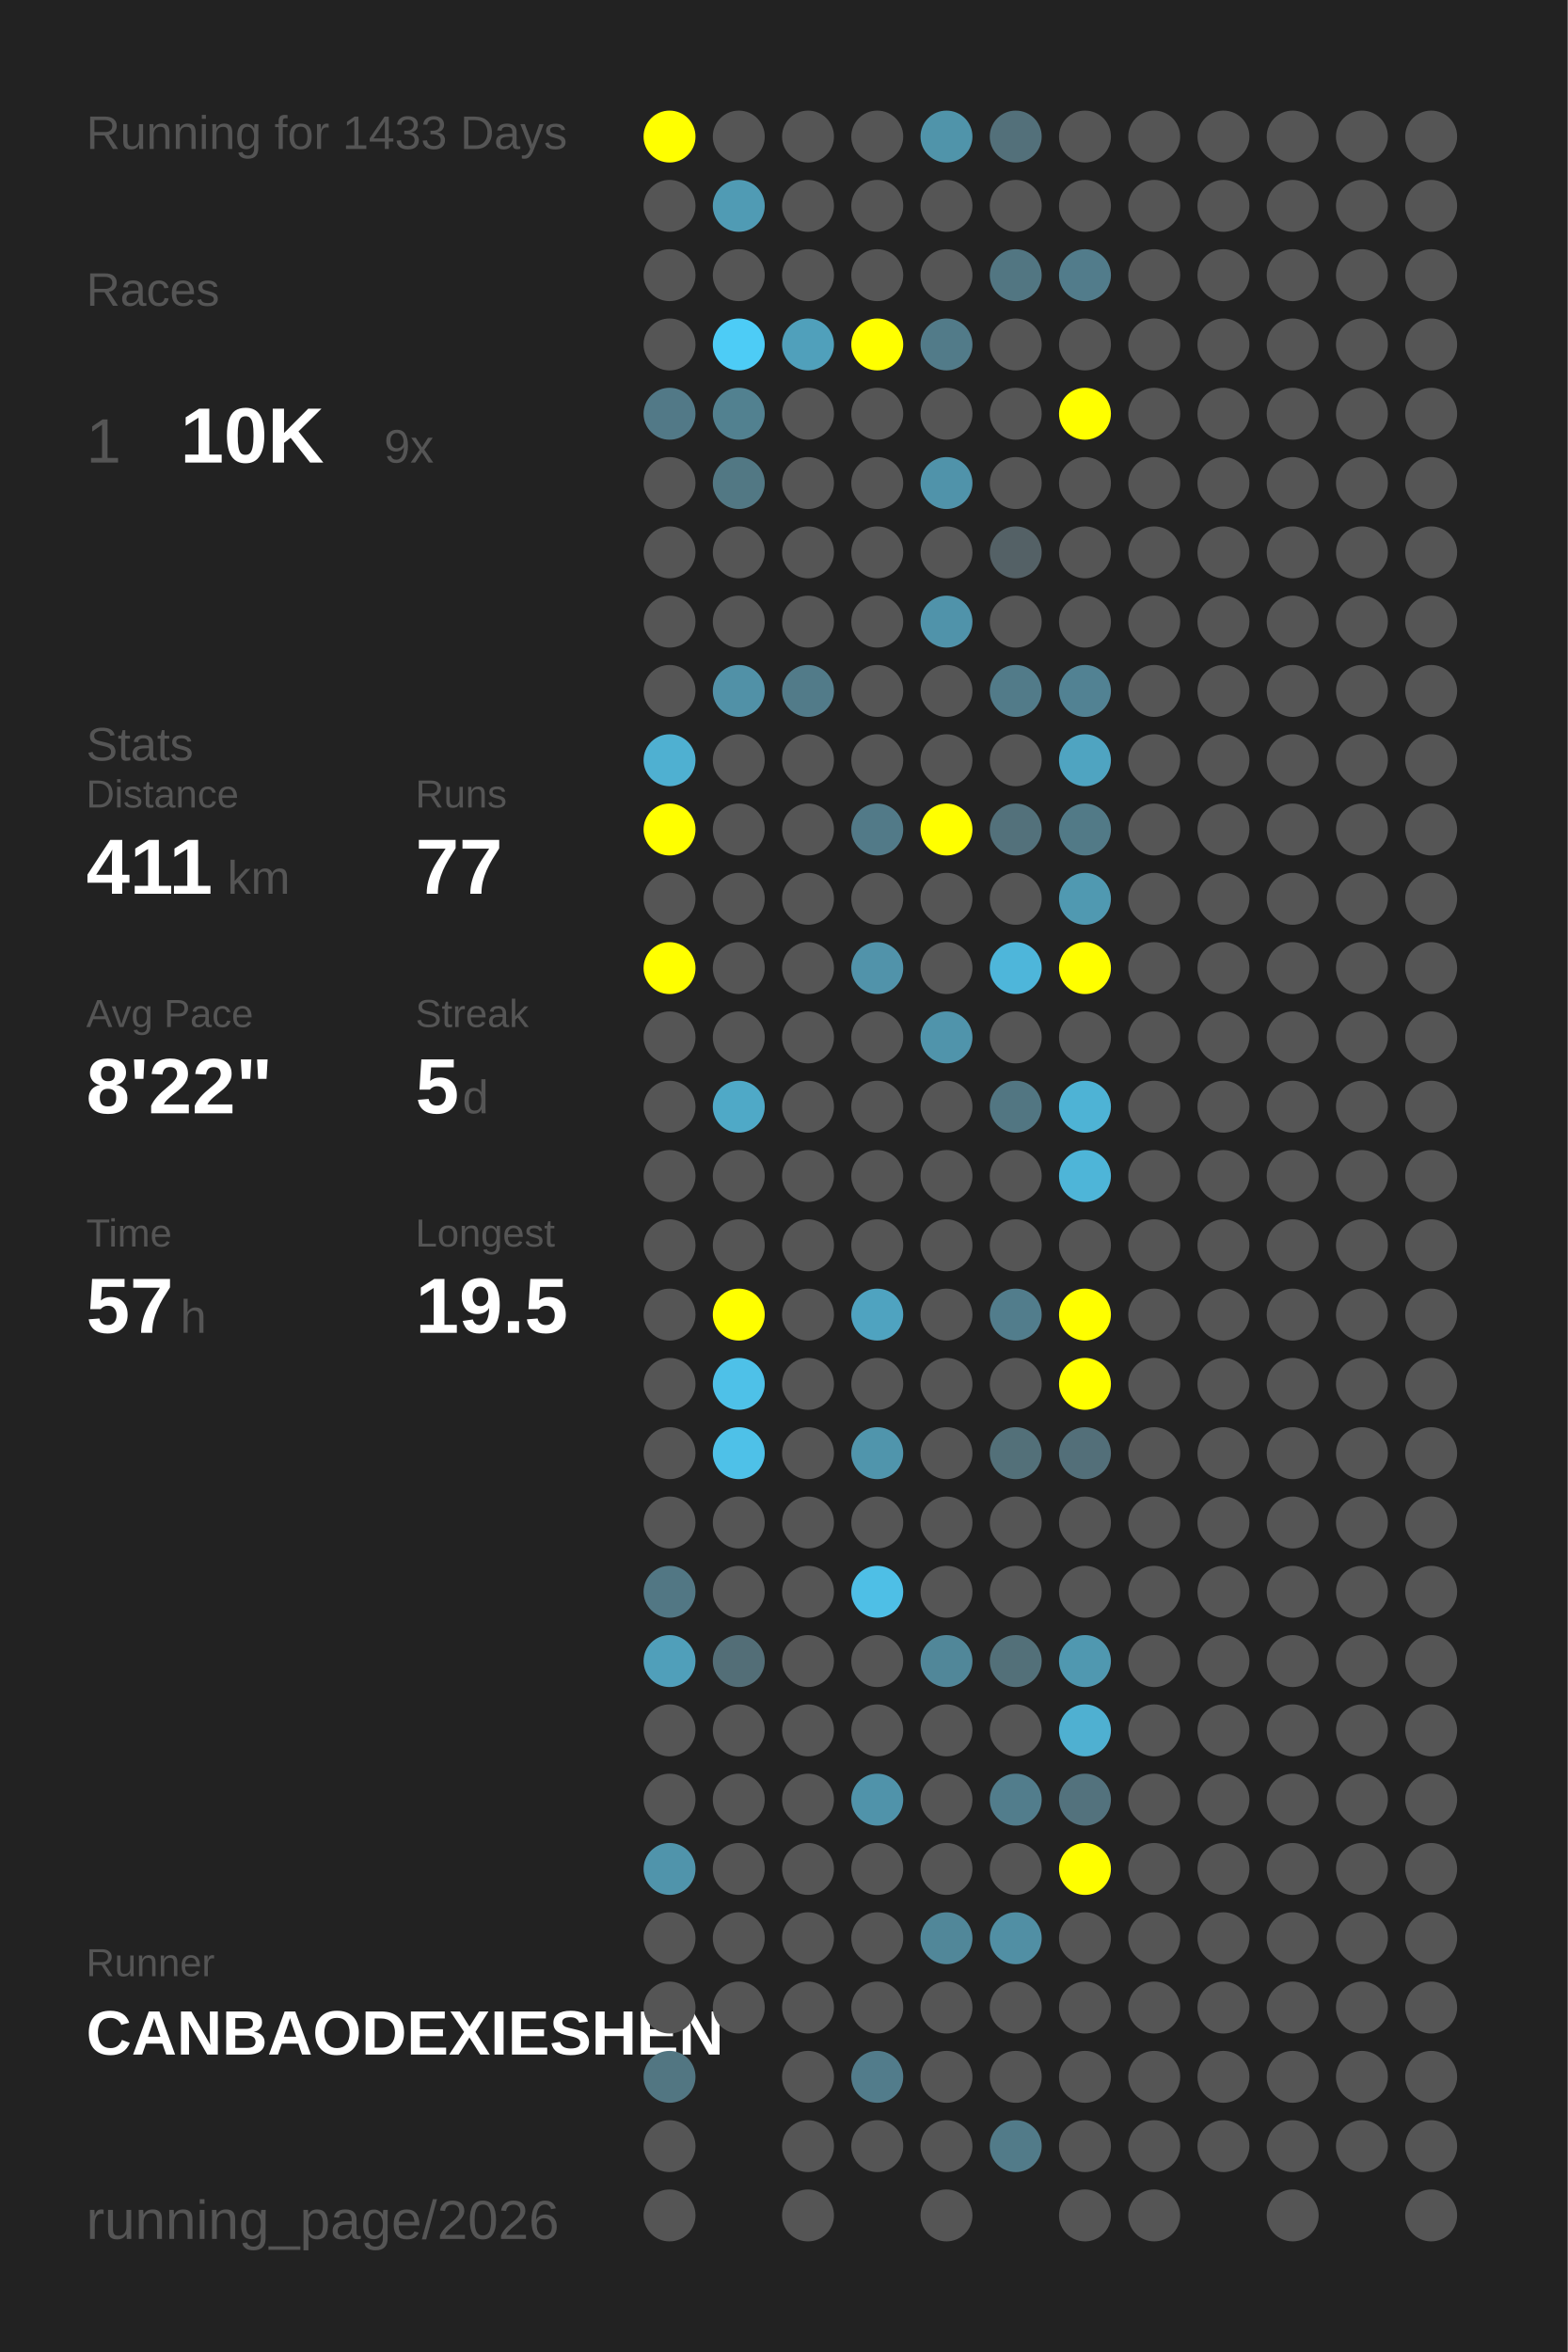
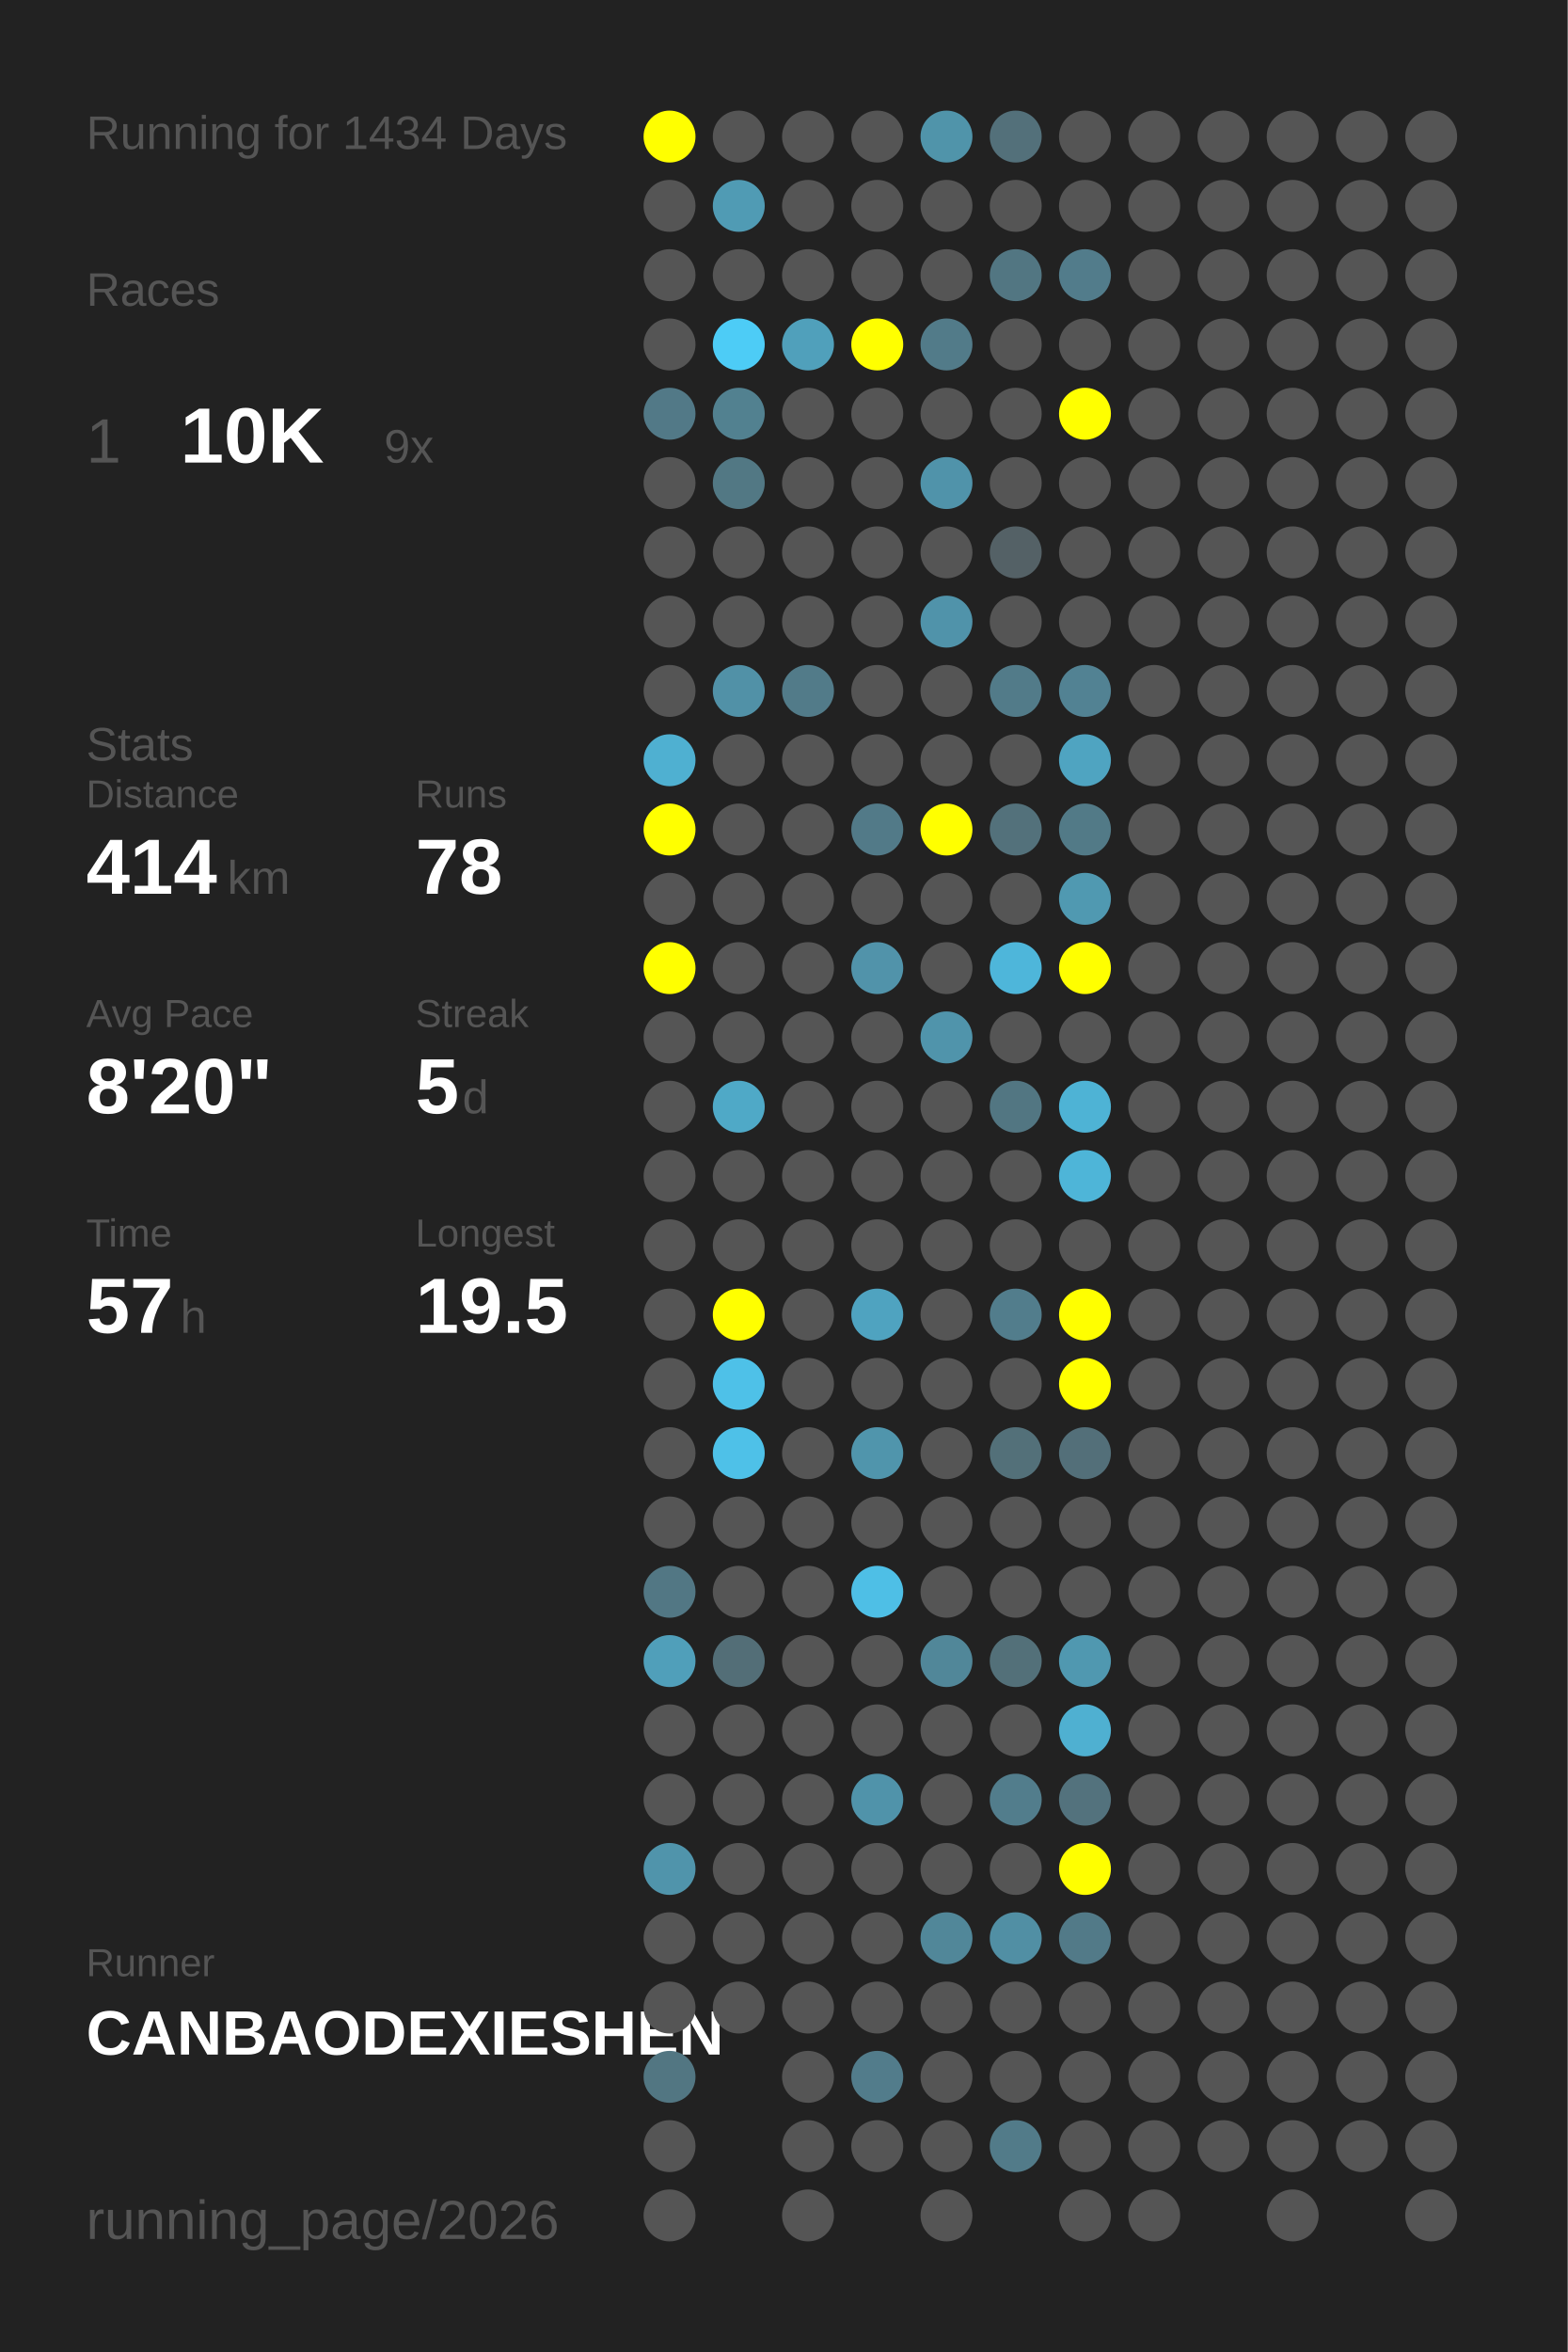
<svg xmlns="http://www.w3.org/2000/svg" baseProfile="full" height="300mm" version="1.1" viewBox="0,0,200,300" width="200mm">
  <defs />
  <rect fill="#222222" height="300" width="200" x="0" y="0" />
-   <text fill="#555555" style="font-size:6px; font-family:Arial;" x="11" y="19">Running for 1433 Days</text>
+   <text fill="#555555" style="font-size:6px; font-family:Arial;" x="11" y="19">Running for 1434 Days</text>
  <text fill="#555555" style="font-size:6px; font-family:Arial;" x="11" y="39">Races</text>
  <text fill="#555555" style="font-size:8px; font-family:Arial;" x="11" y="59">1</text>
  <text fill="#FFFFFF" style="font-size:10px; font-family:Arial; font-weight:bold;" x="23" y="59">10K</text>
  <text fill="#555555" style="font-size:6px; font-family:Arial;" x="49" y="59">9x</text>
  <text fill="#555555" style="font-size:6px; font-family:Arial;" x="11" y="97">Stats</text>
  <text fill="#555555" style="font-size:5px; font-family:Arial;" x="11" y="103">Distance</text>
-   <text fill="#FFFFFF" style="font-size:10px; font-family:Arial; font-weight:bold;" x="11" y="114">411</text>
+   <text fill="#FFFFFF" style="font-size:10px; font-family:Arial; font-weight:bold;" x="11" y="114">414</text>
  <text fill="#555555" style="font-size:6px; font-family:Arial;" x="29" y="114">km</text>
  <text fill="#555555" style="font-size:5px; font-family:Arial;" x="53" y="103">Runs</text>
-   <text fill="#FFFFFF" style="font-size:10px; font-family:Arial; font-weight:bold;" x="53" y="114">77</text>
+   <text fill="#FFFFFF" style="font-size:10px; font-family:Arial; font-weight:bold;" x="53" y="114">78</text>
  <text fill="#555555" style="font-size:5px; font-family:Arial;" x="11" y="131">Avg Pace</text>
-   <text fill="#FFFFFF" style="font-size:10px; font-family:Arial; font-weight:bold;" x="11" y="142">8'22"</text>
+   <text fill="#FFFFFF" style="font-size:10px; font-family:Arial; font-weight:bold;" x="11" y="142">8'20"</text>
  <text fill="#555555" style="font-size:5px; font-family:Arial;" x="53" y="131">Streak</text>
  <text fill="#FFFFFF" style="font-size:10px; font-family:Arial; font-weight:bold;" x="53" y="142">5</text>
  <text fill="#555555" style="font-size:6px; font-family:Arial;" x="59" y="142">d</text>
  <text fill="#555555" style="font-size:5px; font-family:Arial;" x="11" y="159">Time</text>
  <text fill="#FFFFFF" style="font-size:10px; font-family:Arial; font-weight:bold;" x="11" y="170">57</text>
  <text fill="#555555" style="font-size:6px; font-family:Arial;" x="23" y="170">h</text>
  <text fill="#555555" style="font-size:5px; font-family:Arial;" x="53" y="159">Longest</text>
  <text fill="#FFFFFF" style="font-size:10px; font-family:Arial; font-weight:bold;" x="53" y="170">19.5</text>
  <text fill="#555555" style="font-size:5px; font-family:Arial;" x="11" y="252.065">Runner</text>
  <text fill="#FFFFFF" style="font-size:8px; font-family:Arial; font-weight:bold;" x="11" y="262.065">CANBAODEXIESHEN</text>
  <text fill="#555555" style="font-size:7px; font-family:Arial;" x="11" y="285.581">running_page/2026</text>
  <circle cx="85.417" cy="17.419" fill="#FFFF00" r="3.312" />
  <circle cx="85.417" cy="26.258" fill="#555555" r="3.312" />
  <circle cx="85.417" cy="35.097" fill="#555555" r="3.312" />
  <circle cx="85.417" cy="43.935" fill="#555555" r="3.312" />
  <circle cx="85.417" cy="52.774" fill="#527987" r="3.312" />
  <circle cx="85.417" cy="61.613" fill="#555555" r="3.312" />
  <circle cx="85.417" cy="70.452" fill="#555555" r="3.312" />
  <circle cx="85.417" cy="79.29" fill="#555555" r="3.312" />
  <circle cx="85.417" cy="88.129" fill="#555555" r="3.312" />
  <circle cx="85.417" cy="96.968" fill="#4fb0d1" r="3.312" />
  <circle cx="85.417" cy="105.806" fill="#FFFF00" r="3.312" />
  <circle cx="85.417" cy="114.645" fill="#555555" r="3.312" />
  <circle cx="85.417" cy="123.484" fill="#FFFF00" r="3.312" />
  <circle cx="85.417" cy="132.323" fill="#555555" r="3.312" />
  <circle cx="85.417" cy="141.161" fill="#555555" r="3.312" />
  <circle cx="85.417" cy="150" fill="#555555" r="3.312" />
  <circle cx="85.417" cy="158.839" fill="#555555" r="3.312" />
  <circle cx="85.417" cy="167.677" fill="#555555" r="3.312" />
  <circle cx="85.417" cy="176.516" fill="#555555" r="3.312" />
  <circle cx="85.417" cy="185.355" fill="#555555" r="3.312" />
  <circle cx="85.417" cy="194.194" fill="#555555" r="3.312" />
  <circle cx="85.417" cy="203.032" fill="#527784" r="3.312" />
  <circle cx="85.417" cy="211.871" fill="#509fba" r="3.312" />
  <circle cx="85.417" cy="220.71" fill="#555555" r="3.312" />
  <circle cx="85.417" cy="229.548" fill="#555555" r="3.312" />
  <circle cx="85.417" cy="238.387" fill="#5094ab" r="3.312" />
  <circle cx="85.417" cy="247.226" fill="#555555" r="3.312" />
  <circle cx="85.417" cy="256.065" fill="#555555" r="3.312" />
  <circle cx="85.417" cy="264.903" fill="#527682" r="3.312" />
  <circle cx="85.417" cy="273.742" fill="#555555" r="3.312" />
  <circle cx="85.417" cy="282.581" fill="#555555" r="3.312" />
  <circle cx="94.25" cy="17.419" fill="#555555" r="3.312" />
  <circle cx="94.25" cy="26.258" fill="#509bb4" r="3.312" />
  <circle cx="94.25" cy="35.097" fill="#555555" r="3.312" />
  <circle cx="94.25" cy="43.935" fill="#4dccf6" r="3.312" />
  <circle cx="94.25" cy="52.774" fill="#528190" r="3.312" />
  <circle cx="94.25" cy="61.613" fill="#527884" r="3.312" />
  <circle cx="94.25" cy="70.452" fill="#555555" r="3.312" />
  <circle cx="94.25" cy="79.29" fill="#555555" r="3.312" />
  <circle cx="94.25" cy="88.129" fill="#5191a7" r="3.312" />
  <circle cx="94.25" cy="96.968" fill="#555555" r="3.312" />
  <circle cx="94.25" cy="105.806" fill="#555555" r="3.312" />
  <circle cx="94.25" cy="114.645" fill="#555555" r="3.312" />
  <circle cx="94.25" cy="123.484" fill="#555555" r="3.312" />
  <circle cx="94.25" cy="132.323" fill="#555555" r="3.312" />
  <circle cx="94.25" cy="141.161" fill="#4fa9c7" r="3.312" />
  <circle cx="94.25" cy="150" fill="#555555" r="3.312" />
  <circle cx="94.25" cy="158.839" fill="#555555" r="3.312" />
  <circle cx="94.25" cy="167.677" fill="#FFFF00" r="3.312" />
  <circle cx="94.25" cy="176.516" fill="#4ec1e8" r="3.312" />
  <circle cx="94.25" cy="185.355" fill="#4ec1e8" r="3.312" />
  <circle cx="94.25" cy="194.194" fill="#555555" r="3.312" />
  <circle cx="94.25" cy="203.032" fill="#555555" r="3.312" />
  <circle cx="94.25" cy="211.871" fill="#536e77" r="3.312" />
  <circle cx="94.25" cy="220.71" fill="#555555" r="3.312" />
  <circle cx="94.25" cy="229.548" fill="#555555" r="3.312" />
  <circle cx="94.25" cy="238.387" fill="#555555" r="3.312" />
  <circle cx="94.25" cy="247.226" fill="#555555" r="3.312" />
  <circle cx="94.25" cy="256.065" fill="#555555" r="3.312" />
  <circle cx="103.083" cy="17.419" fill="#555555" r="3.312" />
  <circle cx="103.083" cy="26.258" fill="#555555" r="3.312" />
  <circle cx="103.083" cy="35.097" fill="#555555" r="3.312" />
  <circle cx="103.083" cy="43.935" fill="#50a0bb" r="3.312" />
  <circle cx="103.083" cy="52.774" fill="#555555" r="3.312" />
  <circle cx="103.083" cy="61.613" fill="#555555" r="3.312" />
  <circle cx="103.083" cy="70.452" fill="#555555" r="3.312" />
  <circle cx="103.083" cy="79.29" fill="#555555" r="3.312" />
  <circle cx="103.083" cy="88.129" fill="#527b89" r="3.312" />
  <circle cx="103.083" cy="96.968" fill="#555555" r="3.312" />
  <circle cx="103.083" cy="105.806" fill="#555555" r="3.312" />
  <circle cx="103.083" cy="114.645" fill="#555555" r="3.312" />
  <circle cx="103.083" cy="123.484" fill="#555555" r="3.312" />
  <circle cx="103.083" cy="132.323" fill="#555555" r="3.312" />
  <circle cx="103.083" cy="141.161" fill="#555555" r="3.312" />
  <circle cx="103.083" cy="150" fill="#555555" r="3.312" />
  <circle cx="103.083" cy="158.839" fill="#555555" r="3.312" />
  <circle cx="103.083" cy="167.677" fill="#555555" r="3.312" />
  <circle cx="103.083" cy="176.516" fill="#555555" r="3.312" />
  <circle cx="103.083" cy="185.355" fill="#555555" r="3.312" />
  <circle cx="103.083" cy="194.194" fill="#555555" r="3.312" />
  <circle cx="103.083" cy="203.032" fill="#555555" r="3.312" />
  <circle cx="103.083" cy="211.871" fill="#555555" r="3.312" />
  <circle cx="103.083" cy="220.71" fill="#555555" r="3.312" />
  <circle cx="103.083" cy="229.548" fill="#555555" r="3.312" />
  <circle cx="103.083" cy="238.387" fill="#555555" r="3.312" />
  <circle cx="103.083" cy="247.226" fill="#555555" r="3.312" />
  <circle cx="103.083" cy="256.065" fill="#555555" r="3.312" />
  <circle cx="103.083" cy="264.903" fill="#555555" r="3.312" />
  <circle cx="103.083" cy="273.742" fill="#555555" r="3.312" />
  <circle cx="103.083" cy="282.581" fill="#555555" r="3.312" />
  <circle cx="111.917" cy="17.419" fill="#555555" r="3.312" />
  <circle cx="111.917" cy="26.258" fill="#555555" r="3.312" />
  <circle cx="111.917" cy="35.097" fill="#555555" r="3.312" />
  <circle cx="111.917" cy="43.935" fill="#FFFF00" r="3.312" />
  <circle cx="111.917" cy="52.774" fill="#555555" r="3.312" />
  <circle cx="111.917" cy="61.613" fill="#555555" r="3.312" />
  <circle cx="111.917" cy="70.452" fill="#555555" r="3.312" />
  <circle cx="111.917" cy="79.29" fill="#555555" r="3.312" />
  <circle cx="111.917" cy="88.129" fill="#555555" r="3.312" />
  <circle cx="111.917" cy="96.968" fill="#555555" r="3.312" />
  <circle cx="111.917" cy="105.806" fill="#527a88" r="3.312" />
  <circle cx="111.917" cy="114.645" fill="#555555" r="3.312" />
  <circle cx="111.917" cy="123.484" fill="#5193aa" r="3.312" />
  <circle cx="111.917" cy="132.323" fill="#555555" r="3.312" />
  <circle cx="111.917" cy="141.161" fill="#555555" r="3.312" />
  <circle cx="111.917" cy="150" fill="#555555" r="3.312" />
  <circle cx="111.917" cy="158.839" fill="#555555" r="3.312" />
  <circle cx="111.917" cy="167.677" fill="#4fa3c0" r="3.312" />
  <circle cx="111.917" cy="176.516" fill="#555555" r="3.312" />
  <circle cx="111.917" cy="185.355" fill="#5095ac" r="3.312" />
  <circle cx="111.917" cy="194.194" fill="#555555" r="3.312" />
  <circle cx="111.917" cy="203.032" fill="#4ebfe6" r="3.312" />
  <circle cx="111.917" cy="211.871" fill="#555555" r="3.312" />
  <circle cx="111.917" cy="220.71" fill="#555555" r="3.312" />
  <circle cx="111.917" cy="229.548" fill="#5093aa" r="3.312" />
  <circle cx="111.917" cy="238.387" fill="#555555" r="3.312" />
  <circle cx="111.917" cy="247.226" fill="#555555" r="3.312" />
  <circle cx="111.917" cy="256.065" fill="#555555" r="3.312" />
  <circle cx="111.917" cy="264.903" fill="#527c8b" r="3.312" />
  <circle cx="111.917" cy="273.742" fill="#555555" r="3.312" />
  <circle cx="120.75" cy="17.419" fill="#5094aa" r="3.312" />
  <circle cx="120.75" cy="26.258" fill="#555555" r="3.312" />
  <circle cx="120.75" cy="35.097" fill="#555555" r="3.312" />
  <circle cx="120.75" cy="43.935" fill="#527b89" r="3.312" />
  <circle cx="120.75" cy="52.774" fill="#555555" r="3.312" />
  <circle cx="120.75" cy="61.613" fill="#5093aa" r="3.312" />
  <circle cx="120.75" cy="70.452" fill="#555555" r="3.312" />
  <circle cx="120.75" cy="79.29" fill="#5093aa" r="3.312" />
  <circle cx="120.75" cy="88.129" fill="#555555" r="3.312" />
  <circle cx="120.75" cy="96.968" fill="#555555" r="3.312" />
  <circle cx="120.75" cy="105.806" fill="#FFFF00" r="3.312" />
  <circle cx="120.75" cy="114.645" fill="#555555" r="3.312" />
  <circle cx="120.75" cy="123.484" fill="#555555" r="3.312" />
  <circle cx="120.75" cy="132.323" fill="#5094ab" r="3.312" />
  <circle cx="120.75" cy="141.161" fill="#555555" r="3.312" />
  <circle cx="120.75" cy="150" fill="#555555" r="3.312" />
  <circle cx="120.75" cy="158.839" fill="#555555" r="3.312" />
  <circle cx="120.75" cy="167.677" fill="#555555" r="3.312" />
  <circle cx="120.75" cy="176.516" fill="#555555" r="3.312" />
  <circle cx="120.75" cy="185.355" fill="#555555" r="3.312" />
  <circle cx="120.75" cy="194.194" fill="#555555" r="3.312" />
  <circle cx="120.75" cy="203.032" fill="#555555" r="3.312" />
  <circle cx="120.75" cy="211.871" fill="#518799" r="3.312" />
  <circle cx="120.75" cy="220.71" fill="#555555" r="3.312" />
  <circle cx="120.75" cy="229.548" fill="#555555" r="3.312" />
  <circle cx="120.75" cy="238.387" fill="#555555" r="3.312" />
  <circle cx="120.75" cy="247.226" fill="#518799" r="3.312" />
  <circle cx="120.75" cy="256.065" fill="#555555" r="3.312" />
  <circle cx="120.75" cy="264.903" fill="#555555" r="3.312" />
  <circle cx="120.75" cy="273.742" fill="#555555" r="3.312" />
  <circle cx="120.75" cy="282.581" fill="#555555" r="3.312" />
  <circle cx="129.583" cy="17.419" fill="#53707a" r="3.312" />
  <circle cx="129.583" cy="26.258" fill="#555555" r="3.312" />
  <circle cx="129.583" cy="35.097" fill="#527682" r="3.312" />
  <circle cx="129.583" cy="43.935" fill="#555555" r="3.312" />
  <circle cx="129.583" cy="52.774" fill="#555555" r="3.312" />
  <circle cx="129.583" cy="61.613" fill="#555555" r="3.312" />
  <circle cx="129.583" cy="70.452" fill="#546166" r="3.312" />
  <circle cx="129.583" cy="79.29" fill="#555555" r="3.312" />
  <circle cx="129.583" cy="88.129" fill="#527b89" r="3.312" />
  <circle cx="129.583" cy="96.968" fill="#555555" r="3.312" />
  <circle cx="129.583" cy="105.806" fill="#53717b" r="3.312" />
  <circle cx="129.583" cy="114.645" fill="#555555" r="3.312" />
  <circle cx="129.583" cy="123.484" fill="#4eb6da" r="3.312" />
  <circle cx="129.583" cy="132.323" fill="#555555" r="3.312" />
  <circle cx="129.583" cy="141.161" fill="#527682" r="3.312" />
  <circle cx="129.583" cy="150" fill="#555555" r="3.312" />
  <circle cx="129.583" cy="158.839" fill="#555555" r="3.312" />
  <circle cx="129.583" cy="167.677" fill="#527d8c" r="3.312" />
  <circle cx="129.583" cy="176.516" fill="#555555" r="3.312" />
  <circle cx="129.583" cy="185.355" fill="#537079" r="3.312" />
  <circle cx="129.583" cy="194.194" fill="#555555" r="3.312" />
  <circle cx="129.583" cy="203.032" fill="#555555" r="3.312" />
  <circle cx="129.583" cy="211.871" fill="#537079" r="3.312" />
  <circle cx="129.583" cy="220.71" fill="#555555" r="3.312" />
  <circle cx="129.583" cy="229.548" fill="#527d8c" r="3.312" />
  <circle cx="129.583" cy="238.387" fill="#555555" r="3.312" />
  <circle cx="129.583" cy="247.226" fill="#518fa4" r="3.312" />
  <circle cx="129.583" cy="256.065" fill="#555555" r="3.312" />
  <circle cx="129.583" cy="264.903" fill="#555555" r="3.312" />
  <circle cx="129.583" cy="273.742" fill="#527b89" r="3.312" />
  <circle cx="138.417" cy="17.419" fill="#555555" r="3.312" />
  <circle cx="138.417" cy="26.258" fill="#555555" r="3.312" />
  <circle cx="138.417" cy="35.097" fill="#527c8b" r="3.312" />
  <circle cx="138.417" cy="43.935" fill="#555555" r="3.312" />
  <circle cx="138.417" cy="52.774" fill="#FFFF00" r="3.312" />
  <circle cx="138.417" cy="61.613" fill="#555555" r="3.312" />
  <circle cx="138.417" cy="70.452" fill="#555555" r="3.312" />
  <circle cx="138.417" cy="79.29" fill="#555555" r="3.312" />
  <circle cx="138.417" cy="88.129" fill="#528293" r="3.312" />
  <circle cx="138.417" cy="96.968" fill="#4fa4c1" r="3.312" />
  <circle cx="138.417" cy="105.806" fill="#527a87" r="3.312" />
  <circle cx="138.417" cy="114.645" fill="#5099b1" r="3.312" />
  <circle cx="138.417" cy="123.484" fill="#FFFF00" r="3.312" />
  <circle cx="138.417" cy="132.323" fill="#555555" r="3.312" />
  <circle cx="138.417" cy="141.161" fill="#4eb3d5" r="3.312" />
  <circle cx="138.417" cy="150" fill="#4eb5d8" r="3.312" />
  <circle cx="138.417" cy="158.839" fill="#555555" r="3.312" />
  <circle cx="138.417" cy="167.677" fill="#FFFF00" r="3.312" />
  <circle cx="138.417" cy="176.516" fill="#FFFF00" r="3.312" />
  <circle cx="138.417" cy="185.355" fill="#536f79" r="3.312" />
  <circle cx="138.417" cy="194.194" fill="#555555" r="3.312" />
  <circle cx="138.417" cy="203.032" fill="#555555" r="3.312" />
  <circle cx="138.417" cy="211.871" fill="#5098b0" r="3.312" />
  <circle cx="138.417" cy="220.71" fill="#4fb0d1" r="3.312" />
  <circle cx="138.417" cy="229.548" fill="#53727d" r="3.312" />
  <circle cx="138.417" cy="238.387" fill="#FFFF00" r="3.312" />
-   <circle cx="138.417" cy="247.226" fill="#555555" r="3.312" />
+   <circle cx="138.417" cy="247.226" fill="#527a88" r="3.312" />
  <circle cx="138.417" cy="256.065" fill="#555555" r="3.312" />
  <circle cx="138.417" cy="264.903" fill="#555555" r="3.312" />
  <circle cx="138.417" cy="273.742" fill="#555555" r="3.312" />
  <circle cx="138.417" cy="282.581" fill="#555555" r="3.312" />
  <circle cx="147.25" cy="17.419" fill="#555555" r="3.312" />
  <circle cx="147.25" cy="26.258" fill="#555555" r="3.312" />
  <circle cx="147.25" cy="35.097" fill="#555555" r="3.312" />
  <circle cx="147.25" cy="43.935" fill="#555555" r="3.312" />
  <circle cx="147.25" cy="52.774" fill="#555555" r="3.312" />
  <circle cx="147.25" cy="61.613" fill="#555555" r="3.312" />
  <circle cx="147.25" cy="70.452" fill="#555555" r="3.312" />
  <circle cx="147.25" cy="79.29" fill="#555555" r="3.312" />
  <circle cx="147.25" cy="88.129" fill="#555555" r="3.312" />
  <circle cx="147.25" cy="96.968" fill="#555555" r="3.312" />
  <circle cx="147.25" cy="105.806" fill="#555555" r="3.312" />
  <circle cx="147.25" cy="114.645" fill="#555555" r="3.312" />
  <circle cx="147.25" cy="123.484" fill="#555555" r="3.312" />
  <circle cx="147.25" cy="132.323" fill="#555555" r="3.312" />
  <circle cx="147.25" cy="141.161" fill="#555555" r="3.312" />
  <circle cx="147.25" cy="150" fill="#555555" r="3.312" />
  <circle cx="147.25" cy="158.839" fill="#555555" r="3.312" />
  <circle cx="147.25" cy="167.677" fill="#555555" r="3.312" />
  <circle cx="147.25" cy="176.516" fill="#555555" r="3.312" />
  <circle cx="147.25" cy="185.355" fill="#555555" r="3.312" />
  <circle cx="147.25" cy="194.194" fill="#555555" r="3.312" />
  <circle cx="147.25" cy="203.032" fill="#555555" r="3.312" />
  <circle cx="147.25" cy="211.871" fill="#555555" r="3.312" />
  <circle cx="147.25" cy="220.71" fill="#555555" r="3.312" />
  <circle cx="147.25" cy="229.548" fill="#555555" r="3.312" />
  <circle cx="147.25" cy="238.387" fill="#555555" r="3.312" />
  <circle cx="147.25" cy="247.226" fill="#555555" r="3.312" />
  <circle cx="147.25" cy="256.065" fill="#555555" r="3.312" />
  <circle cx="147.25" cy="264.903" fill="#555555" r="3.312" />
  <circle cx="147.25" cy="273.742" fill="#555555" r="3.312" />
  <circle cx="147.25" cy="282.581" fill="#555555" r="3.312" />
  <circle cx="156.083" cy="17.419" fill="#555555" r="3.312" />
  <circle cx="156.083" cy="26.258" fill="#555555" r="3.312" />
  <circle cx="156.083" cy="35.097" fill="#555555" r="3.312" />
  <circle cx="156.083" cy="43.935" fill="#555555" r="3.312" />
  <circle cx="156.083" cy="52.774" fill="#555555" r="3.312" />
  <circle cx="156.083" cy="61.613" fill="#555555" r="3.312" />
  <circle cx="156.083" cy="70.452" fill="#555555" r="3.312" />
  <circle cx="156.083" cy="79.29" fill="#555555" r="3.312" />
  <circle cx="156.083" cy="88.129" fill="#555555" r="3.312" />
  <circle cx="156.083" cy="96.968" fill="#555555" r="3.312" />
  <circle cx="156.083" cy="105.806" fill="#555555" r="3.312" />
  <circle cx="156.083" cy="114.645" fill="#555555" r="3.312" />
  <circle cx="156.083" cy="123.484" fill="#555555" r="3.312" />
  <circle cx="156.083" cy="132.323" fill="#555555" r="3.312" />
  <circle cx="156.083" cy="141.161" fill="#555555" r="3.312" />
  <circle cx="156.083" cy="150" fill="#555555" r="3.312" />
  <circle cx="156.083" cy="158.839" fill="#555555" r="3.312" />
  <circle cx="156.083" cy="167.677" fill="#555555" r="3.312" />
  <circle cx="156.083" cy="176.516" fill="#555555" r="3.312" />
  <circle cx="156.083" cy="185.355" fill="#555555" r="3.312" />
  <circle cx="156.083" cy="194.194" fill="#555555" r="3.312" />
  <circle cx="156.083" cy="203.032" fill="#555555" r="3.312" />
  <circle cx="156.083" cy="211.871" fill="#555555" r="3.312" />
  <circle cx="156.083" cy="220.71" fill="#555555" r="3.312" />
  <circle cx="156.083" cy="229.548" fill="#555555" r="3.312" />
  <circle cx="156.083" cy="238.387" fill="#555555" r="3.312" />
  <circle cx="156.083" cy="247.226" fill="#555555" r="3.312" />
  <circle cx="156.083" cy="256.065" fill="#555555" r="3.312" />
  <circle cx="156.083" cy="264.903" fill="#555555" r="3.312" />
  <circle cx="156.083" cy="273.742" fill="#555555" r="3.312" />
  <circle cx="164.917" cy="17.419" fill="#555555" r="3.312" />
  <circle cx="164.917" cy="26.258" fill="#555555" r="3.312" />
  <circle cx="164.917" cy="35.097" fill="#555555" r="3.312" />
  <circle cx="164.917" cy="43.935" fill="#555555" r="3.312" />
  <circle cx="164.917" cy="52.774" fill="#555555" r="3.312" />
  <circle cx="164.917" cy="61.613" fill="#555555" r="3.312" />
  <circle cx="164.917" cy="70.452" fill="#555555" r="3.312" />
  <circle cx="164.917" cy="79.29" fill="#555555" r="3.312" />
  <circle cx="164.917" cy="88.129" fill="#555555" r="3.312" />
  <circle cx="164.917" cy="96.968" fill="#555555" r="3.312" />
  <circle cx="164.917" cy="105.806" fill="#555555" r="3.312" />
  <circle cx="164.917" cy="114.645" fill="#555555" r="3.312" />
  <circle cx="164.917" cy="123.484" fill="#555555" r="3.312" />
  <circle cx="164.917" cy="132.323" fill="#555555" r="3.312" />
  <circle cx="164.917" cy="141.161" fill="#555555" r="3.312" />
  <circle cx="164.917" cy="150" fill="#555555" r="3.312" />
  <circle cx="164.917" cy="158.839" fill="#555555" r="3.312" />
  <circle cx="164.917" cy="167.677" fill="#555555" r="3.312" />
  <circle cx="164.917" cy="176.516" fill="#555555" r="3.312" />
  <circle cx="164.917" cy="185.355" fill="#555555" r="3.312" />
  <circle cx="164.917" cy="194.194" fill="#555555" r="3.312" />
  <circle cx="164.917" cy="203.032" fill="#555555" r="3.312" />
  <circle cx="164.917" cy="211.871" fill="#555555" r="3.312" />
  <circle cx="164.917" cy="220.71" fill="#555555" r="3.312" />
  <circle cx="164.917" cy="229.548" fill="#555555" r="3.312" />
  <circle cx="164.917" cy="238.387" fill="#555555" r="3.312" />
  <circle cx="164.917" cy="247.226" fill="#555555" r="3.312" />
  <circle cx="164.917" cy="256.065" fill="#555555" r="3.312" />
  <circle cx="164.917" cy="264.903" fill="#555555" r="3.312" />
  <circle cx="164.917" cy="273.742" fill="#555555" r="3.312" />
  <circle cx="164.917" cy="282.581" fill="#555555" r="3.312" />
  <circle cx="173.75" cy="17.419" fill="#555555" r="3.312" />
  <circle cx="173.75" cy="26.258" fill="#555555" r="3.312" />
  <circle cx="173.75" cy="35.097" fill="#555555" r="3.312" />
  <circle cx="173.75" cy="43.935" fill="#555555" r="3.312" />
  <circle cx="173.75" cy="52.774" fill="#555555" r="3.312" />
  <circle cx="173.75" cy="61.613" fill="#555555" r="3.312" />
  <circle cx="173.75" cy="70.452" fill="#555555" r="3.312" />
  <circle cx="173.75" cy="79.29" fill="#555555" r="3.312" />
  <circle cx="173.75" cy="88.129" fill="#555555" r="3.312" />
  <circle cx="173.75" cy="96.968" fill="#555555" r="3.312" />
  <circle cx="173.75" cy="105.806" fill="#555555" r="3.312" />
  <circle cx="173.75" cy="114.645" fill="#555555" r="3.312" />
  <circle cx="173.75" cy="123.484" fill="#555555" r="3.312" />
  <circle cx="173.75" cy="132.323" fill="#555555" r="3.312" />
  <circle cx="173.75" cy="141.161" fill="#555555" r="3.312" />
  <circle cx="173.75" cy="150" fill="#555555" r="3.312" />
  <circle cx="173.75" cy="158.839" fill="#555555" r="3.312" />
  <circle cx="173.75" cy="167.677" fill="#555555" r="3.312" />
  <circle cx="173.75" cy="176.516" fill="#555555" r="3.312" />
  <circle cx="173.75" cy="185.355" fill="#555555" r="3.312" />
  <circle cx="173.75" cy="194.194" fill="#555555" r="3.312" />
  <circle cx="173.75" cy="203.032" fill="#555555" r="3.312" />
  <circle cx="173.75" cy="211.871" fill="#555555" r="3.312" />
  <circle cx="173.75" cy="220.71" fill="#555555" r="3.312" />
  <circle cx="173.75" cy="229.548" fill="#555555" r="3.312" />
  <circle cx="173.75" cy="238.387" fill="#555555" r="3.312" />
  <circle cx="173.75" cy="247.226" fill="#555555" r="3.312" />
  <circle cx="173.75" cy="256.065" fill="#555555" r="3.312" />
  <circle cx="173.75" cy="264.903" fill="#555555" r="3.312" />
  <circle cx="173.75" cy="273.742" fill="#555555" r="3.312" />
  <circle cx="182.583" cy="17.419" fill="#555555" r="3.312" />
  <circle cx="182.583" cy="26.258" fill="#555555" r="3.312" />
  <circle cx="182.583" cy="35.097" fill="#555555" r="3.312" />
  <circle cx="182.583" cy="43.935" fill="#555555" r="3.312" />
  <circle cx="182.583" cy="52.774" fill="#555555" r="3.312" />
  <circle cx="182.583" cy="61.613" fill="#555555" r="3.312" />
  <circle cx="182.583" cy="70.452" fill="#555555" r="3.312" />
  <circle cx="182.583" cy="79.29" fill="#555555" r="3.312" />
  <circle cx="182.583" cy="88.129" fill="#555555" r="3.312" />
  <circle cx="182.583" cy="96.968" fill="#555555" r="3.312" />
  <circle cx="182.583" cy="105.806" fill="#555555" r="3.312" />
  <circle cx="182.583" cy="114.645" fill="#555555" r="3.312" />
  <circle cx="182.583" cy="123.484" fill="#555555" r="3.312" />
  <circle cx="182.583" cy="132.323" fill="#555555" r="3.312" />
  <circle cx="182.583" cy="141.161" fill="#555555" r="3.312" />
  <circle cx="182.583" cy="150" fill="#555555" r="3.312" />
  <circle cx="182.583" cy="158.839" fill="#555555" r="3.312" />
  <circle cx="182.583" cy="167.677" fill="#555555" r="3.312" />
  <circle cx="182.583" cy="176.516" fill="#555555" r="3.312" />
  <circle cx="182.583" cy="185.355" fill="#555555" r="3.312" />
  <circle cx="182.583" cy="194.194" fill="#555555" r="3.312" />
  <circle cx="182.583" cy="203.032" fill="#555555" r="3.312" />
  <circle cx="182.583" cy="211.871" fill="#555555" r="3.312" />
  <circle cx="182.583" cy="220.71" fill="#555555" r="3.312" />
  <circle cx="182.583" cy="229.548" fill="#555555" r="3.312" />
  <circle cx="182.583" cy="238.387" fill="#555555" r="3.312" />
  <circle cx="182.583" cy="247.226" fill="#555555" r="3.312" />
  <circle cx="182.583" cy="256.065" fill="#555555" r="3.312" />
  <circle cx="182.583" cy="264.903" fill="#555555" r="3.312" />
  <circle cx="182.583" cy="273.742" fill="#555555" r="3.312" />
  <circle cx="182.583" cy="282.581" fill="#555555" r="3.312" />
</svg>
